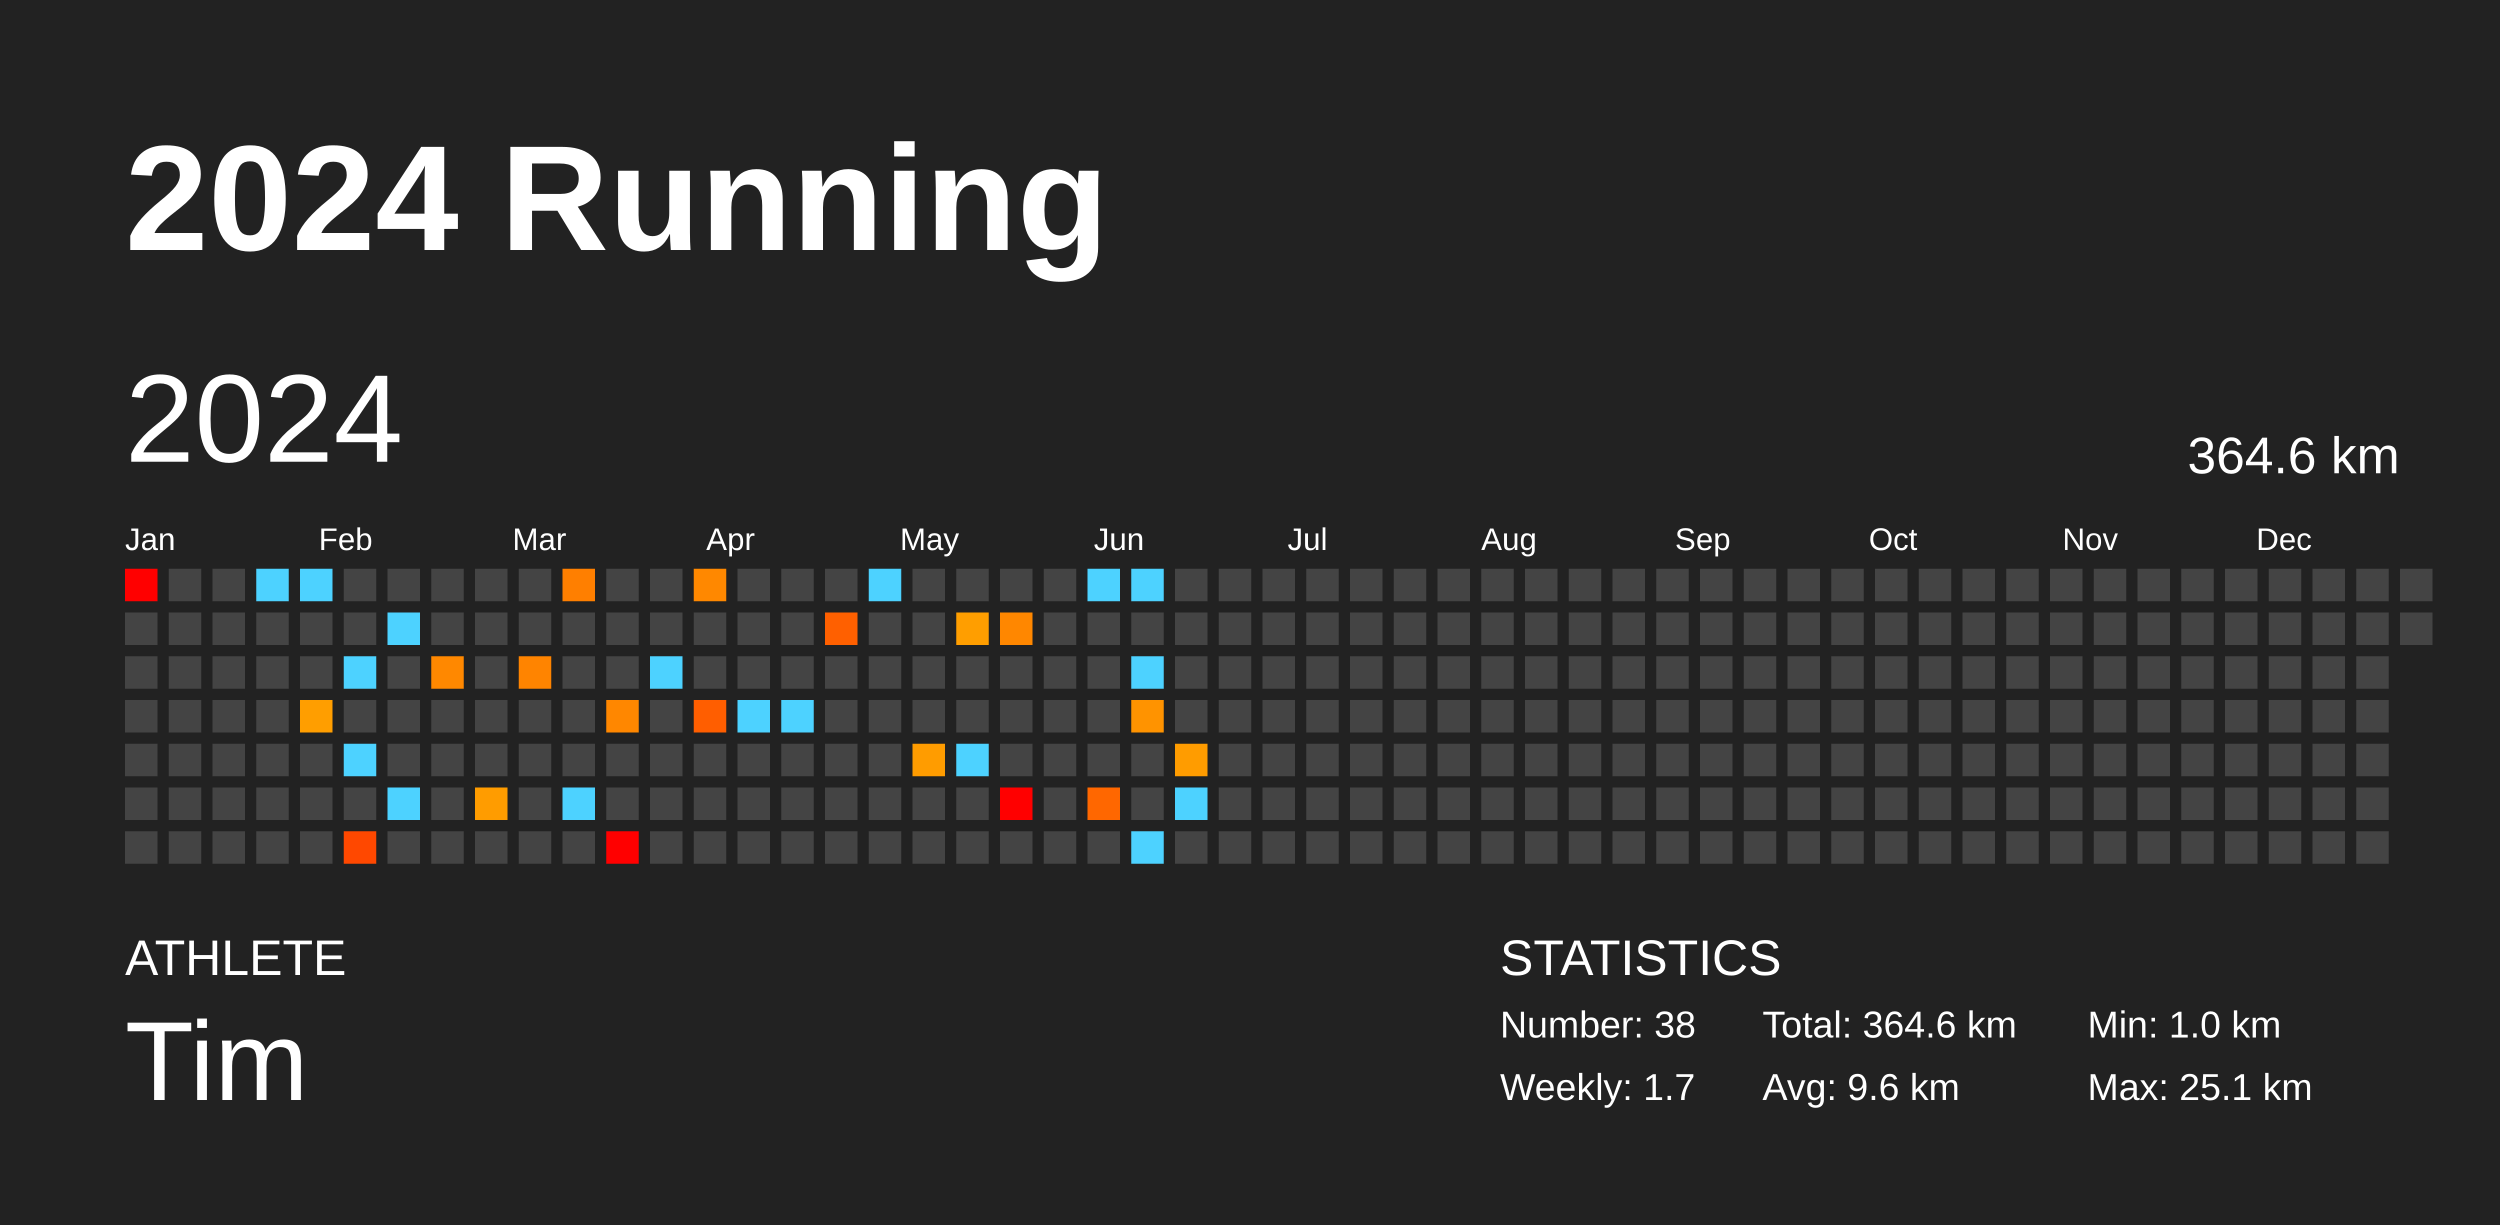
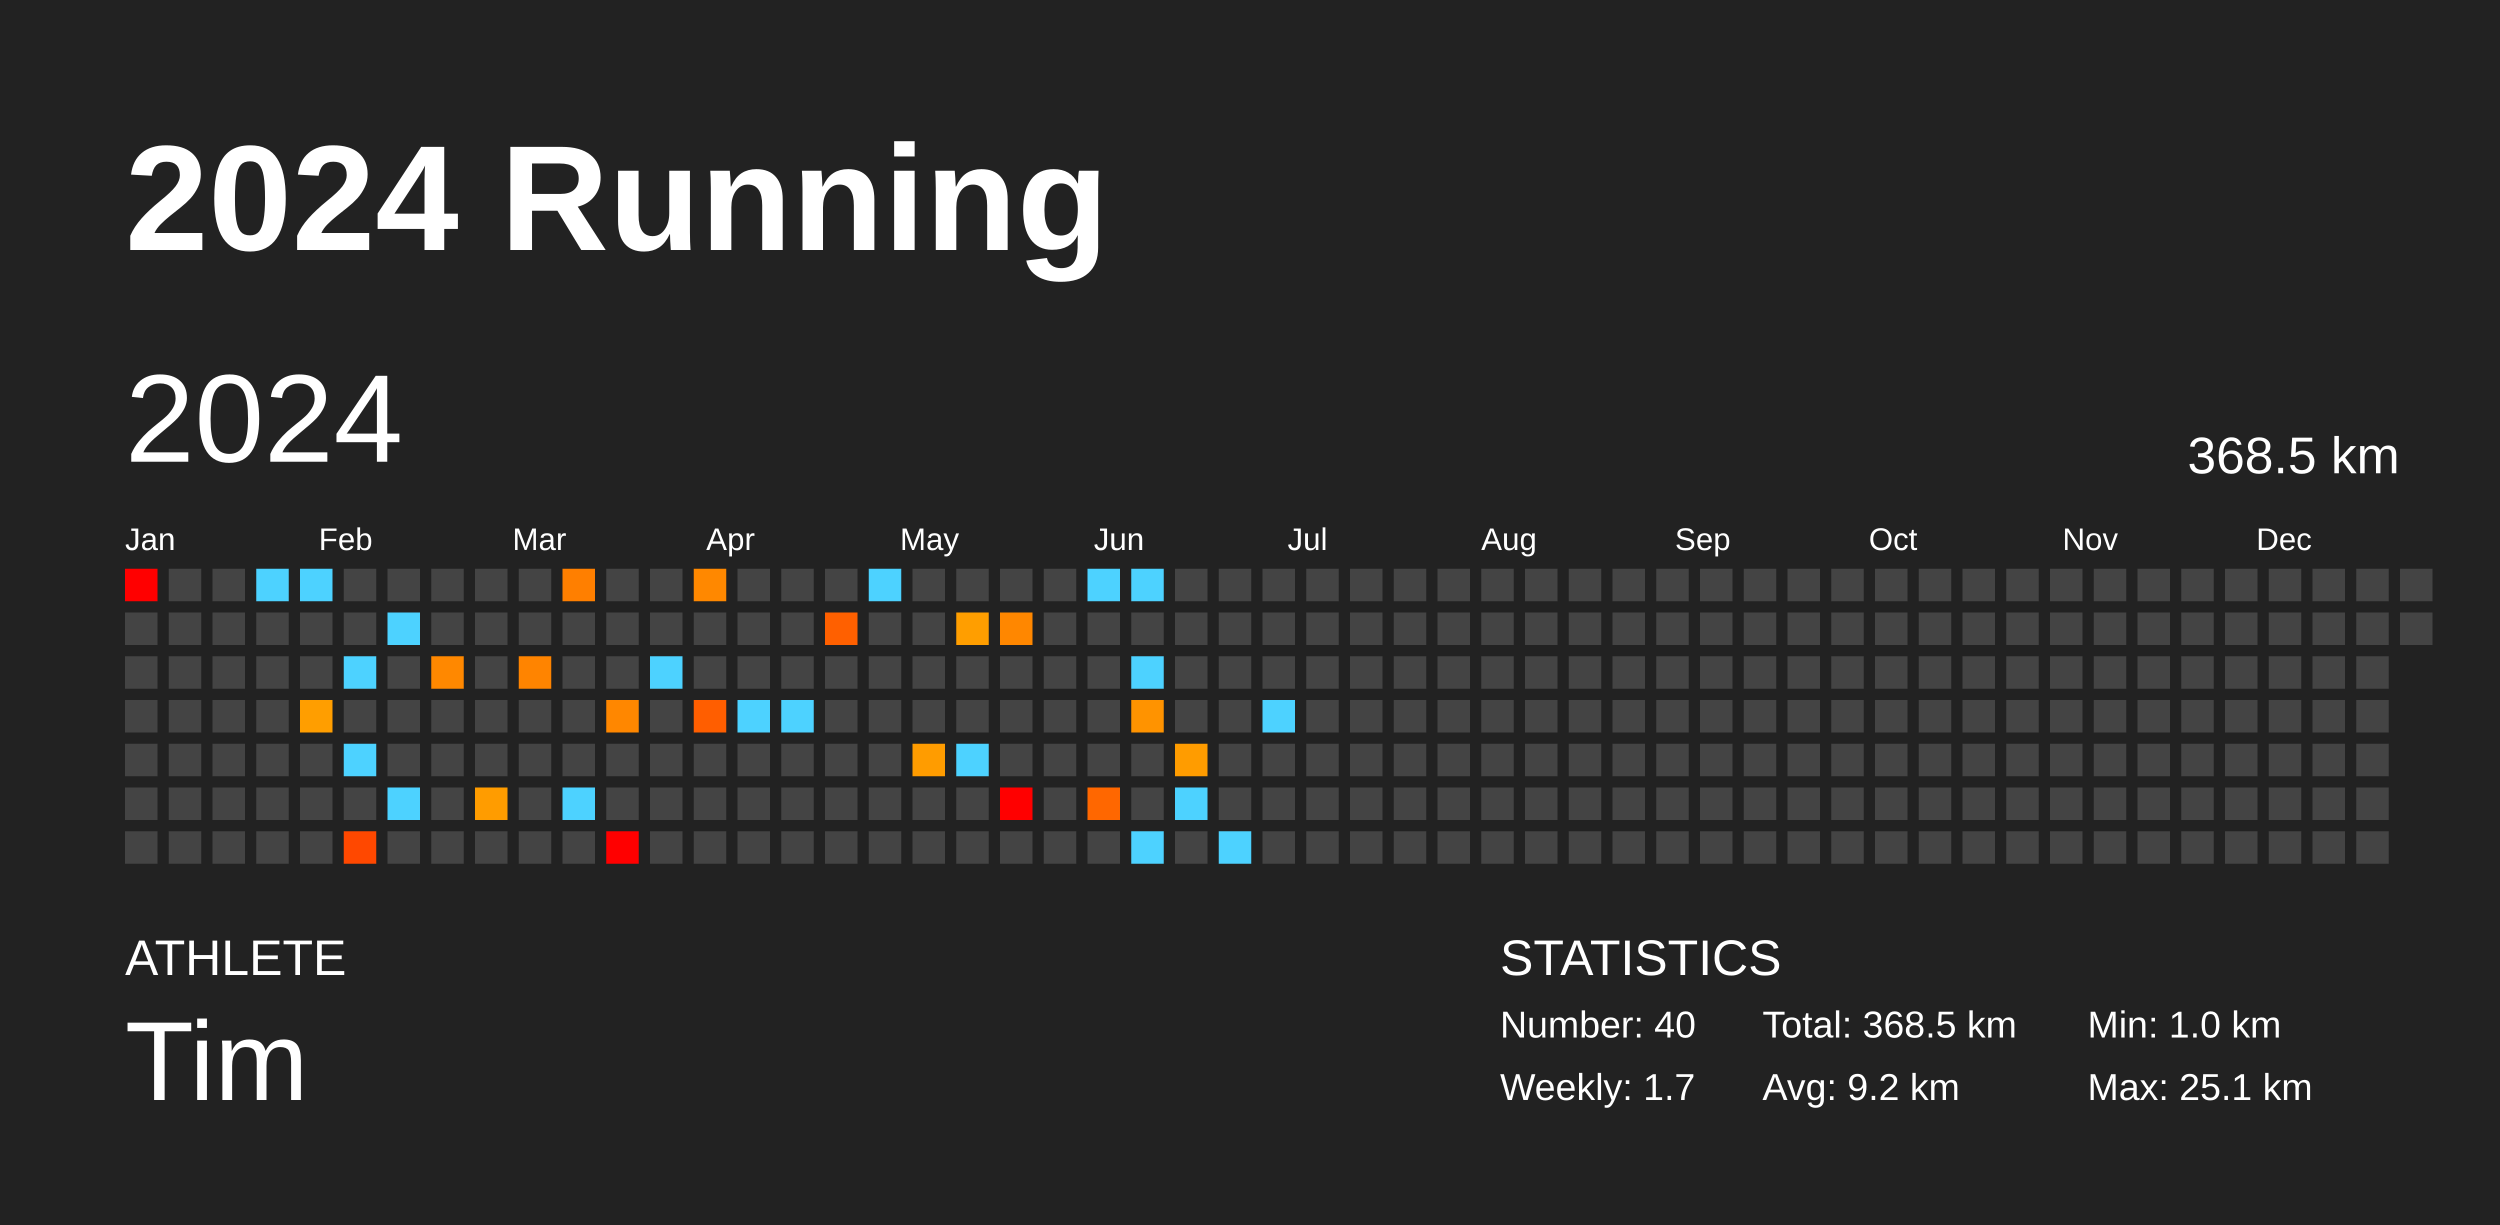
<svg xmlns="http://www.w3.org/2000/svg" baseProfile="full" height="98mm" version="1.1" viewBox="0,0,200,98" width="200mm">
  <defs />
  <rect fill="#222222" height="98" width="200" x="0" y="0" />
  <text fill="#FFFFFF" style="font-size:12px; font-family:Arial; font-weight:bold;" x="10" y="20">2024 Running</text>
  <text fill="#FFFFFF" style="font-size:4px; font-family:Arial" x="10" y="78">ATHLETE</text>
  <text fill="#FFFFFF" style="font-size:9px; font-family:Arial" x="10" y="88">Tim</text>
  <text fill="#FFFFFF" style="font-size:4px; font-family:Arial" x="120" y="78">STATISTICS</text>
-   <text fill="#FFFFFF" style="font-size:3px; font-family:Arial" x="120" y="83">Number: 38</text>
+   <text fill="#FFFFFF" style="font-size:3px; font-family:Arial" x="120" y="83">Number: 40</text>
  <text fill="#FFFFFF" style="font-size:3px; font-family:Arial" x="120" y="88">Weekly: 1.7</text>
-   <text fill="#FFFFFF" style="font-size:3px; font-family:Arial" x="141" y="83">Total: 364.6 km</text>
-   <text fill="#FFFFFF" style="font-size:3px; font-family:Arial" x="141" y="88">Avg: 9.6 km</text>
+   <text fill="#FFFFFF" style="font-size:3px; font-family:Arial" x="141" y="83">Total: 368.5 km</text>
+   <text fill="#FFFFFF" style="font-size:3px; font-family:Arial" x="141" y="88">Avg: 9.2 km</text>
  <text fill="#FFFFFF" style="font-size:3px; font-family:Arial" x="167" y="83">Min: 1.0 km</text>
  <text fill="#FFFFFF" style="font-size:3px; font-family:Arial" x="167" y="88">Max: 25.1 km</text>
  <text dominant-baseline="hanging" fill="#FFFFFF" style="font-size:10.0px; font-family:Arial;" x="10" y="30">2024</text>
-   <text dominant-baseline="hanging" fill="#FFFFFF" style="font-size:4.125px; font-family:Arial;" x="175" y="35">364.6 km</text>
+   <text dominant-baseline="hanging" fill="#FFFFFF" style="font-size:4.125px; font-family:Arial;" x="175" y="35">368.5 km</text>
  <text fill="#FFFFFF" style="font-size:2.5px; font-family:Arial" x="10.0" y="44">Jan</text>
  <text fill="#FFFFFF" style="font-size:2.5px; font-family:Arial" x="25.5" y="44">Feb</text>
  <text fill="#FFFFFF" style="font-size:2.5px; font-family:Arial" x="41.0" y="44">Mar</text>
  <text fill="#FFFFFF" style="font-size:2.5px; font-family:Arial" x="56.5" y="44">Apr</text>
  <text fill="#FFFFFF" style="font-size:2.5px; font-family:Arial" x="72.0" y="44">May</text>
  <text fill="#FFFFFF" style="font-size:2.5px; font-family:Arial" x="87.5" y="44">Jun</text>
  <text fill="#FFFFFF" style="font-size:2.5px; font-family:Arial" x="103.0" y="44">Jul</text>
  <text fill="#FFFFFF" style="font-size:2.5px; font-family:Arial" x="118.5" y="44">Aug</text>
  <text fill="#FFFFFF" style="font-size:2.5px; font-family:Arial" x="134.0" y="44">Sep</text>
  <text fill="#FFFFFF" style="font-size:2.5px; font-family:Arial" x="149.5" y="44">Oct</text>
  <text fill="#FFFFFF" style="font-size:2.5px; font-family:Arial" x="165.0" y="44">Nov</text>
  <text fill="#FFFFFF" style="font-size:2.5px; font-family:Arial" x="180.5" y="44">Dec</text>
  <rect fill="red" height="2.6" width="2.6" x="10.0" y="45.5" />
  <rect fill="#444444" height="2.6" width="2.6" x="10.0" y="49.0" />
  <rect fill="#444444" height="2.6" width="2.6" x="10.0" y="52.5" />
  <rect fill="#444444" height="2.6" width="2.6" x="10.0" y="56.0" />
  <rect fill="#444444" height="2.6" width="2.6" x="10.0" y="59.5" />
  <rect fill="#444444" height="2.6" width="2.6" x="10.0" y="63.0" />
  <rect fill="#444444" height="2.6" width="2.6" x="10.0" y="66.5" />
  <rect fill="#444444" height="2.6" width="2.6" x="13.5" y="45.5" />
  <rect fill="#444444" height="2.6" width="2.6" x="13.5" y="49.0" />
  <rect fill="#444444" height="2.6" width="2.6" x="13.5" y="52.5" />
  <rect fill="#444444" height="2.6" width="2.6" x="13.5" y="56.0" />
  <rect fill="#444444" height="2.6" width="2.6" x="13.5" y="59.5" />
  <rect fill="#444444" height="2.6" width="2.6" x="13.5" y="63.0" />
  <rect fill="#444444" height="2.6" width="2.6" x="13.5" y="66.5" />
  <rect fill="#444444" height="2.6" width="2.6" x="17.0" y="45.5" />
  <rect fill="#444444" height="2.6" width="2.6" x="17.0" y="49.0" />
  <rect fill="#444444" height="2.6" width="2.6" x="17.0" y="52.5" />
  <rect fill="#444444" height="2.6" width="2.6" x="17.0" y="56.0" />
  <rect fill="#444444" height="2.6" width="2.6" x="17.0" y="59.5" />
  <rect fill="#444444" height="2.6" width="2.6" x="17.0" y="63.0" />
  <rect fill="#444444" height="2.6" width="2.6" x="17.0" y="66.5" />
  <rect fill="#4dd2ff" height="2.6" width="2.6" x="20.5" y="45.5" />
  <rect fill="#444444" height="2.6" width="2.6" x="20.5" y="49.0" />
  <rect fill="#444444" height="2.6" width="2.6" x="20.5" y="52.5" />
  <rect fill="#444444" height="2.6" width="2.6" x="20.5" y="56.0" />
  <rect fill="#444444" height="2.6" width="2.6" x="20.5" y="59.5" />
  <rect fill="#444444" height="2.6" width="2.6" x="20.5" y="63.0" />
  <rect fill="#444444" height="2.6" width="2.6" x="20.5" y="66.5" />
  <rect fill="#4dd2ff" height="2.6" width="2.6" x="24.0" y="45.5" />
  <rect fill="#444444" height="2.6" width="2.6" x="24.0" y="49.0" />
  <rect fill="#444444" height="2.6" width="2.6" x="24.0" y="52.5" />
  <rect fill="#ff9e00" height="2.6" width="2.6" x="24.0" y="56.0" />
  <rect fill="#444444" height="2.6" width="2.6" x="24.0" y="59.5" />
  <rect fill="#444444" height="2.6" width="2.6" x="24.0" y="63.0" />
  <rect fill="#444444" height="2.6" width="2.6" x="24.0" y="66.5" />
  <rect fill="#444444" height="2.6" width="2.6" x="27.5" y="45.5" />
  <rect fill="#444444" height="2.6" width="2.6" x="27.5" y="49.0" />
  <rect fill="#4dd2ff" height="2.6" width="2.6" x="27.5" y="52.5" />
  <rect fill="#444444" height="2.6" width="2.6" x="27.5" y="56.0" />
  <rect fill="#4dd2ff" height="2.6" width="2.6" x="27.5" y="59.5" />
  <rect fill="#444444" height="2.6" width="2.6" x="27.5" y="63.0" />
  <rect fill="#ff4800" height="2.6" width="2.6" x="27.5" y="66.5" />
  <rect fill="#444444" height="2.6" width="2.6" x="31.0" y="45.5" />
  <rect fill="#4dd2ff" height="2.6" width="2.6" x="31.0" y="49.0" />
  <rect fill="#444444" height="2.6" width="2.6" x="31.0" y="52.5" />
  <rect fill="#444444" height="2.6" width="2.6" x="31.0" y="56.0" />
  <rect fill="#444444" height="2.6" width="2.6" x="31.0" y="59.5" />
  <rect fill="#4dd2ff" height="2.6" width="2.6" x="31.0" y="63.0" />
  <rect fill="#444444" height="2.6" width="2.6" x="31.0" y="66.5" />
  <rect fill="#444444" height="2.6" width="2.6" x="34.5" y="45.5" />
  <rect fill="#444444" height="2.6" width="2.6" x="34.5" y="49.0" />
  <rect fill="#ff8800" height="2.6" width="2.6" x="34.5" y="52.5" />
  <rect fill="#444444" height="2.6" width="2.6" x="34.5" y="56.0" />
  <rect fill="#444444" height="2.6" width="2.6" x="34.5" y="59.5" />
  <rect fill="#444444" height="2.6" width="2.6" x="34.5" y="63.0" />
  <rect fill="#444444" height="2.6" width="2.6" x="34.5" y="66.5" />
  <rect fill="#444444" height="2.6" width="2.6" x="38.0" y="45.5" />
  <rect fill="#444444" height="2.6" width="2.6" x="38.0" y="49.0" />
  <rect fill="#444444" height="2.6" width="2.6" x="38.0" y="52.5" />
  <rect fill="#444444" height="2.6" width="2.6" x="38.0" y="56.0" />
  <rect fill="#444444" height="2.6" width="2.6" x="38.0" y="59.5" />
  <rect fill="#ff9c00" height="2.6" width="2.6" x="38.0" y="63.0" />
  <rect fill="#444444" height="2.6" width="2.6" x="38.0" y="66.5" />
  <rect fill="#444444" height="2.6" width="2.6" x="41.5" y="45.5" />
  <rect fill="#444444" height="2.6" width="2.6" x="41.5" y="49.0" />
  <rect fill="#ff8400" height="2.6" width="2.6" x="41.5" y="52.5" />
  <rect fill="#444444" height="2.6" width="2.6" x="41.5" y="56.0" />
  <rect fill="#444444" height="2.6" width="2.6" x="41.5" y="59.5" />
  <rect fill="#444444" height="2.6" width="2.6" x="41.5" y="63.0" />
  <rect fill="#444444" height="2.6" width="2.6" x="41.5" y="66.5" />
  <rect fill="#ff7f00" height="2.6" width="2.6" x="45.0" y="45.5" />
  <rect fill="#444444" height="2.6" width="2.6" x="45.0" y="49.0" />
  <rect fill="#444444" height="2.6" width="2.6" x="45.0" y="52.5" />
  <rect fill="#444444" height="2.6" width="2.6" x="45.0" y="56.0" />
  <rect fill="#444444" height="2.6" width="2.6" x="45.0" y="59.5" />
  <rect fill="#4dd2ff" height="2.6" width="2.6" x="45.0" y="63.0" />
  <rect fill="#444444" height="2.6" width="2.6" x="45.0" y="66.5" />
  <rect fill="#444444" height="2.6" width="2.6" x="48.5" y="45.5" />
  <rect fill="#444444" height="2.6" width="2.6" x="48.5" y="49.0" />
  <rect fill="#444444" height="2.6" width="2.6" x="48.5" y="52.5" />
  <rect fill="#ff8700" height="2.6" width="2.6" x="48.5" y="56.0" />
  <rect fill="#444444" height="2.6" width="2.6" x="48.5" y="59.5" />
  <rect fill="#444444" height="2.6" width="2.6" x="48.5" y="63.0" />
  <rect fill="red" height="2.6" width="2.6" x="48.5" y="66.5" />
  <rect fill="#444444" height="2.6" width="2.6" x="52.0" y="45.5" />
  <rect fill="#444444" height="2.6" width="2.6" x="52.0" y="49.0" />
  <rect fill="#4dd2ff" height="2.6" width="2.6" x="52.0" y="52.5" />
  <rect fill="#444444" height="2.6" width="2.6" x="52.0" y="56.0" />
  <rect fill="#444444" height="2.6" width="2.6" x="52.0" y="59.5" />
  <rect fill="#444444" height="2.6" width="2.6" x="52.0" y="63.0" />
  <rect fill="#444444" height="2.6" width="2.6" x="52.0" y="66.5" />
  <rect fill="#ff8800" height="2.6" width="2.6" x="55.5" y="45.5" />
  <rect fill="#444444" height="2.6" width="2.6" x="55.5" y="49.0" />
  <rect fill="#444444" height="2.6" width="2.6" x="55.5" y="52.5" />
  <rect fill="#ff5e00" height="2.6" width="2.6" x="55.5" y="56.0" />
  <rect fill="#444444" height="2.6" width="2.6" x="55.5" y="59.5" />
  <rect fill="#444444" height="2.6" width="2.6" x="55.5" y="63.0" />
  <rect fill="#444444" height="2.6" width="2.6" x="55.5" y="66.5" />
  <rect fill="#444444" height="2.6" width="2.6" x="59.0" y="45.5" />
  <rect fill="#444444" height="2.6" width="2.6" x="59.0" y="49.0" />
  <rect fill="#444444" height="2.6" width="2.6" x="59.0" y="52.5" />
  <rect fill="#4dd2ff" height="2.6" width="2.6" x="59.0" y="56.0" />
  <rect fill="#444444" height="2.6" width="2.6" x="59.0" y="59.5" />
  <rect fill="#444444" height="2.6" width="2.6" x="59.0" y="63.0" />
  <rect fill="#444444" height="2.6" width="2.6" x="59.0" y="66.5" />
  <rect fill="#444444" height="2.6" width="2.6" x="62.5" y="45.5" />
  <rect fill="#444444" height="2.6" width="2.6" x="62.5" y="49.0" />
  <rect fill="#444444" height="2.6" width="2.6" x="62.5" y="52.5" />
  <rect fill="#4dd2ff" height="2.6" width="2.6" x="62.5" y="56.0" />
  <rect fill="#444444" height="2.6" width="2.6" x="62.5" y="59.5" />
  <rect fill="#444444" height="2.6" width="2.6" x="62.5" y="63.0" />
  <rect fill="#444444" height="2.6" width="2.6" x="62.5" y="66.5" />
  <rect fill="#444444" height="2.6" width="2.6" x="66.0" y="45.5" />
  <rect fill="#ff6000" height="2.6" width="2.6" x="66.0" y="49.0" />
  <rect fill="#444444" height="2.6" width="2.6" x="66.0" y="52.5" />
  <rect fill="#444444" height="2.6" width="2.6" x="66.0" y="56.0" />
  <rect fill="#444444" height="2.6" width="2.6" x="66.0" y="59.5" />
  <rect fill="#444444" height="2.6" width="2.6" x="66.0" y="63.0" />
  <rect fill="#444444" height="2.6" width="2.6" x="66.0" y="66.5" />
  <rect fill="#4dd2ff" height="2.6" width="2.6" x="69.5" y="45.5" />
  <rect fill="#444444" height="2.6" width="2.6" x="69.5" y="49.0" />
  <rect fill="#444444" height="2.6" width="2.6" x="69.5" y="52.5" />
  <rect fill="#444444" height="2.6" width="2.6" x="69.5" y="56.0" />
  <rect fill="#444444" height="2.6" width="2.6" x="69.5" y="59.5" />
  <rect fill="#444444" height="2.6" width="2.6" x="69.5" y="63.0" />
  <rect fill="#444444" height="2.6" width="2.6" x="69.5" y="66.5" />
  <rect fill="#444444" height="2.6" width="2.6" x="73.0" y="45.5" />
  <rect fill="#444444" height="2.6" width="2.6" x="73.0" y="49.0" />
  <rect fill="#444444" height="2.6" width="2.6" x="73.0" y="52.5" />
  <rect fill="#444444" height="2.6" width="2.6" x="73.0" y="56.0" />
  <rect fill="#ff9c00" height="2.6" width="2.6" x="73.0" y="59.5" />
  <rect fill="#444444" height="2.6" width="2.6" x="73.0" y="63.0" />
  <rect fill="#444444" height="2.6" width="2.6" x="73.0" y="66.5" />
  <rect fill="#444444" height="2.6" width="2.6" x="76.5" y="45.5" />
  <rect fill="#ff9e00" height="2.6" width="2.6" x="76.5" y="49.0" />
  <rect fill="#444444" height="2.6" width="2.6" x="76.5" y="52.5" />
  <rect fill="#444444" height="2.6" width="2.6" x="76.5" y="56.0" />
  <rect fill="#4dd2ff" height="2.6" width="2.6" x="76.5" y="59.5" />
  <rect fill="#444444" height="2.6" width="2.6" x="76.5" y="63.0" />
  <rect fill="#444444" height="2.6" width="2.6" x="76.5" y="66.5" />
  <rect fill="#444444" height="2.6" width="2.6" x="80.0" y="45.5" />
  <rect fill="#ff8700" height="2.6" width="2.6" x="80.0" y="49.0" />
  <rect fill="#444444" height="2.6" width="2.6" x="80.0" y="52.5" />
  <rect fill="#444444" height="2.6" width="2.6" x="80.0" y="56.0" />
  <rect fill="#444444" height="2.6" width="2.6" x="80.0" y="59.5" />
  <rect fill="red" height="2.6" width="2.6" x="80.0" y="63.0" />
  <rect fill="#444444" height="2.6" width="2.6" x="80.0" y="66.5" />
  <rect fill="#444444" height="2.6" width="2.6" x="83.5" y="45.5" />
  <rect fill="#444444" height="2.6" width="2.6" x="83.5" y="49.0" />
  <rect fill="#444444" height="2.6" width="2.6" x="83.5" y="52.5" />
  <rect fill="#444444" height="2.6" width="2.6" x="83.5" y="56.0" />
  <rect fill="#444444" height="2.6" width="2.6" x="83.5" y="59.5" />
  <rect fill="#444444" height="2.6" width="2.6" x="83.5" y="63.0" />
  <rect fill="#444444" height="2.6" width="2.6" x="83.5" y="66.5" />
  <rect fill="#4dd2ff" height="2.6" width="2.6" x="87.0" y="45.5" />
  <rect fill="#444444" height="2.6" width="2.6" x="87.0" y="49.0" />
  <rect fill="#444444" height="2.6" width="2.6" x="87.0" y="52.5" />
  <rect fill="#444444" height="2.6" width="2.6" x="87.0" y="56.0" />
  <rect fill="#444444" height="2.6" width="2.6" x="87.0" y="59.5" />
  <rect fill="#ff6700" height="2.6" width="2.6" x="87.0" y="63.0" />
  <rect fill="#444444" height="2.6" width="2.6" x="87.0" y="66.5" />
  <rect fill="#4dd2ff" height="2.6" width="2.6" x="90.5" y="45.5" />
  <rect fill="#444444" height="2.6" width="2.6" x="90.5" y="49.0" />
  <rect fill="#4dd2ff" height="2.6" width="2.6" x="90.5" y="52.5" />
  <rect fill="#ff9300" height="2.6" width="2.6" x="90.5" y="56.0" />
  <rect fill="#444444" height="2.6" width="2.6" x="90.5" y="59.5" />
  <rect fill="#444444" height="2.6" width="2.6" x="90.5" y="63.0" />
  <rect fill="#4dd2ff" height="2.6" width="2.6" x="90.5" y="66.5" />
  <rect fill="#444444" height="2.6" width="2.6" x="94.0" y="45.5" />
  <rect fill="#444444" height="2.6" width="2.6" x="94.0" y="49.0" />
  <rect fill="#444444" height="2.6" width="2.6" x="94.0" y="52.5" />
  <rect fill="#444444" height="2.6" width="2.6" x="94.0" y="56.0" />
  <rect fill="#ff9c00" height="2.6" width="2.6" x="94.0" y="59.5" />
  <rect fill="#4dd2ff" height="2.6" width="2.6" x="94.0" y="63.0" />
  <rect fill="#444444" height="2.6" width="2.6" x="94.0" y="66.5" />
  <rect fill="#444444" height="2.6" width="2.6" x="97.5" y="45.5" />
  <rect fill="#444444" height="2.6" width="2.6" x="97.5" y="49.0" />
  <rect fill="#444444" height="2.6" width="2.6" x="97.5" y="52.5" />
  <rect fill="#444444" height="2.6" width="2.6" x="97.5" y="56.0" />
  <rect fill="#444444" height="2.6" width="2.6" x="97.5" y="59.5" />
  <rect fill="#444444" height="2.6" width="2.6" x="97.5" y="63.0" />
-   <rect fill="#444444" height="2.6" width="2.6" x="97.5" y="66.5" />
+   <rect fill="#4dd2ff" height="2.6" width="2.6" x="97.5" y="66.5" />
  <rect fill="#444444" height="2.6" width="2.6" x="101.0" y="45.5" />
  <rect fill="#444444" height="2.6" width="2.6" x="101.0" y="49.0" />
  <rect fill="#444444" height="2.6" width="2.6" x="101.0" y="52.5" />
-   <rect fill="#444444" height="2.6" width="2.6" x="101.0" y="56.0" />
+   <rect fill="#4dd2ff" height="2.6" width="2.6" x="101.0" y="56.0" />
  <rect fill="#444444" height="2.6" width="2.6" x="101.0" y="59.5" />
  <rect fill="#444444" height="2.6" width="2.6" x="101.0" y="63.0" />
  <rect fill="#444444" height="2.6" width="2.6" x="101.0" y="66.5" />
  <rect fill="#444444" height="2.6" width="2.6" x="104.5" y="45.5" />
  <rect fill="#444444" height="2.6" width="2.6" x="104.5" y="49.0" />
  <rect fill="#444444" height="2.6" width="2.6" x="104.5" y="52.5" />
  <rect fill="#444444" height="2.6" width="2.6" x="104.5" y="56.0" />
  <rect fill="#444444" height="2.6" width="2.6" x="104.5" y="59.5" />
  <rect fill="#444444" height="2.6" width="2.6" x="104.5" y="63.0" />
  <rect fill="#444444" height="2.6" width="2.6" x="104.5" y="66.5" />
  <rect fill="#444444" height="2.6" width="2.6" x="108.0" y="45.5" />
  <rect fill="#444444" height="2.6" width="2.6" x="108.0" y="49.0" />
  <rect fill="#444444" height="2.6" width="2.6" x="108.0" y="52.5" />
  <rect fill="#444444" height="2.6" width="2.6" x="108.0" y="56.0" />
  <rect fill="#444444" height="2.6" width="2.6" x="108.0" y="59.5" />
  <rect fill="#444444" height="2.6" width="2.6" x="108.0" y="63.0" />
  <rect fill="#444444" height="2.6" width="2.6" x="108.0" y="66.5" />
  <rect fill="#444444" height="2.6" width="2.6" x="111.5" y="45.5" />
  <rect fill="#444444" height="2.6" width="2.6" x="111.5" y="49.0" />
  <rect fill="#444444" height="2.6" width="2.6" x="111.5" y="52.5" />
  <rect fill="#444444" height="2.6" width="2.6" x="111.5" y="56.0" />
  <rect fill="#444444" height="2.6" width="2.6" x="111.5" y="59.5" />
  <rect fill="#444444" height="2.6" width="2.6" x="111.5" y="63.0" />
  <rect fill="#444444" height="2.6" width="2.6" x="111.5" y="66.5" />
  <rect fill="#444444" height="2.6" width="2.6" x="115.0" y="45.5" />
  <rect fill="#444444" height="2.6" width="2.6" x="115.0" y="49.0" />
  <rect fill="#444444" height="2.6" width="2.6" x="115.0" y="52.5" />
  <rect fill="#444444" height="2.6" width="2.6" x="115.0" y="56.0" />
  <rect fill="#444444" height="2.6" width="2.6" x="115.0" y="59.5" />
  <rect fill="#444444" height="2.6" width="2.6" x="115.0" y="63.0" />
  <rect fill="#444444" height="2.6" width="2.6" x="115.0" y="66.5" />
  <rect fill="#444444" height="2.6" width="2.6" x="118.5" y="45.5" />
  <rect fill="#444444" height="2.6" width="2.6" x="118.5" y="49.0" />
  <rect fill="#444444" height="2.6" width="2.6" x="118.5" y="52.5" />
  <rect fill="#444444" height="2.6" width="2.6" x="118.5" y="56.0" />
  <rect fill="#444444" height="2.6" width="2.6" x="118.5" y="59.5" />
  <rect fill="#444444" height="2.6" width="2.6" x="118.5" y="63.0" />
  <rect fill="#444444" height="2.6" width="2.6" x="118.5" y="66.5" />
  <rect fill="#444444" height="2.6" width="2.6" x="122.0" y="45.5" />
  <rect fill="#444444" height="2.6" width="2.6" x="122.0" y="49.0" />
  <rect fill="#444444" height="2.6" width="2.6" x="122.0" y="52.5" />
  <rect fill="#444444" height="2.6" width="2.6" x="122.0" y="56.0" />
  <rect fill="#444444" height="2.6" width="2.6" x="122.0" y="59.5" />
  <rect fill="#444444" height="2.6" width="2.6" x="122.0" y="63.0" />
  <rect fill="#444444" height="2.6" width="2.6" x="122.0" y="66.5" />
  <rect fill="#444444" height="2.6" width="2.6" x="125.5" y="45.5" />
  <rect fill="#444444" height="2.6" width="2.6" x="125.5" y="49.0" />
  <rect fill="#444444" height="2.6" width="2.6" x="125.5" y="52.5" />
  <rect fill="#444444" height="2.6" width="2.6" x="125.5" y="56.0" />
  <rect fill="#444444" height="2.6" width="2.6" x="125.5" y="59.5" />
  <rect fill="#444444" height="2.6" width="2.6" x="125.5" y="63.0" />
  <rect fill="#444444" height="2.6" width="2.6" x="125.5" y="66.5" />
  <rect fill="#444444" height="2.6" width="2.6" x="129.0" y="45.5" />
  <rect fill="#444444" height="2.6" width="2.6" x="129.0" y="49.0" />
  <rect fill="#444444" height="2.6" width="2.6" x="129.0" y="52.5" />
  <rect fill="#444444" height="2.6" width="2.6" x="129.0" y="56.0" />
  <rect fill="#444444" height="2.6" width="2.6" x="129.0" y="59.5" />
  <rect fill="#444444" height="2.6" width="2.6" x="129.0" y="63.0" />
  <rect fill="#444444" height="2.6" width="2.6" x="129.0" y="66.5" />
  <rect fill="#444444" height="2.6" width="2.6" x="132.5" y="45.5" />
  <rect fill="#444444" height="2.6" width="2.6" x="132.5" y="49.0" />
  <rect fill="#444444" height="2.6" width="2.6" x="132.5" y="52.5" />
  <rect fill="#444444" height="2.6" width="2.6" x="132.5" y="56.0" />
  <rect fill="#444444" height="2.6" width="2.6" x="132.5" y="59.5" />
  <rect fill="#444444" height="2.6" width="2.6" x="132.5" y="63.0" />
  <rect fill="#444444" height="2.6" width="2.6" x="132.5" y="66.5" />
  <rect fill="#444444" height="2.6" width="2.6" x="136.0" y="45.5" />
  <rect fill="#444444" height="2.6" width="2.6" x="136.0" y="49.0" />
  <rect fill="#444444" height="2.6" width="2.6" x="136.0" y="52.5" />
  <rect fill="#444444" height="2.6" width="2.6" x="136.0" y="56.0" />
  <rect fill="#444444" height="2.6" width="2.6" x="136.0" y="59.5" />
  <rect fill="#444444" height="2.6" width="2.6" x="136.0" y="63.0" />
  <rect fill="#444444" height="2.6" width="2.6" x="136.0" y="66.5" />
  <rect fill="#444444" height="2.6" width="2.6" x="139.5" y="45.5" />
  <rect fill="#444444" height="2.6" width="2.6" x="139.5" y="49.0" />
  <rect fill="#444444" height="2.6" width="2.6" x="139.5" y="52.5" />
  <rect fill="#444444" height="2.6" width="2.6" x="139.5" y="56.0" />
  <rect fill="#444444" height="2.6" width="2.6" x="139.5" y="59.5" />
  <rect fill="#444444" height="2.6" width="2.6" x="139.5" y="63.0" />
  <rect fill="#444444" height="2.6" width="2.6" x="139.5" y="66.5" />
  <rect fill="#444444" height="2.6" width="2.6" x="143.0" y="45.5" />
  <rect fill="#444444" height="2.6" width="2.6" x="143.0" y="49.0" />
  <rect fill="#444444" height="2.6" width="2.6" x="143.0" y="52.5" />
  <rect fill="#444444" height="2.6" width="2.6" x="143.0" y="56.0" />
  <rect fill="#444444" height="2.6" width="2.6" x="143.0" y="59.5" />
  <rect fill="#444444" height="2.6" width="2.6" x="143.0" y="63.0" />
  <rect fill="#444444" height="2.6" width="2.6" x="143.0" y="66.5" />
  <rect fill="#444444" height="2.6" width="2.6" x="146.5" y="45.5" />
  <rect fill="#444444" height="2.6" width="2.6" x="146.5" y="49.0" />
  <rect fill="#444444" height="2.6" width="2.6" x="146.5" y="52.5" />
  <rect fill="#444444" height="2.6" width="2.6" x="146.5" y="56.0" />
  <rect fill="#444444" height="2.6" width="2.6" x="146.5" y="59.5" />
  <rect fill="#444444" height="2.6" width="2.6" x="146.5" y="63.0" />
  <rect fill="#444444" height="2.6" width="2.6" x="146.5" y="66.5" />
  <rect fill="#444444" height="2.6" width="2.6" x="150.0" y="45.5" />
  <rect fill="#444444" height="2.6" width="2.6" x="150.0" y="49.0" />
  <rect fill="#444444" height="2.6" width="2.6" x="150.0" y="52.5" />
  <rect fill="#444444" height="2.6" width="2.6" x="150.0" y="56.0" />
  <rect fill="#444444" height="2.6" width="2.6" x="150.0" y="59.5" />
  <rect fill="#444444" height="2.6" width="2.6" x="150.0" y="63.0" />
  <rect fill="#444444" height="2.6" width="2.6" x="150.0" y="66.5" />
  <rect fill="#444444" height="2.6" width="2.6" x="153.5" y="45.5" />
  <rect fill="#444444" height="2.6" width="2.6" x="153.5" y="49.0" />
  <rect fill="#444444" height="2.6" width="2.6" x="153.5" y="52.5" />
  <rect fill="#444444" height="2.6" width="2.6" x="153.5" y="56.0" />
  <rect fill="#444444" height="2.6" width="2.6" x="153.5" y="59.5" />
  <rect fill="#444444" height="2.6" width="2.6" x="153.5" y="63.0" />
  <rect fill="#444444" height="2.6" width="2.6" x="153.5" y="66.5" />
  <rect fill="#444444" height="2.6" width="2.6" x="157.0" y="45.5" />
  <rect fill="#444444" height="2.6" width="2.6" x="157.0" y="49.0" />
  <rect fill="#444444" height="2.6" width="2.6" x="157.0" y="52.5" />
  <rect fill="#444444" height="2.6" width="2.6" x="157.0" y="56.0" />
  <rect fill="#444444" height="2.6" width="2.6" x="157.0" y="59.5" />
  <rect fill="#444444" height="2.6" width="2.6" x="157.0" y="63.0" />
  <rect fill="#444444" height="2.6" width="2.6" x="157.0" y="66.5" />
  <rect fill="#444444" height="2.6" width="2.6" x="160.5" y="45.5" />
  <rect fill="#444444" height="2.6" width="2.6" x="160.5" y="49.0" />
  <rect fill="#444444" height="2.6" width="2.6" x="160.5" y="52.5" />
  <rect fill="#444444" height="2.6" width="2.6" x="160.5" y="56.0" />
  <rect fill="#444444" height="2.6" width="2.6" x="160.5" y="59.5" />
  <rect fill="#444444" height="2.6" width="2.6" x="160.5" y="63.0" />
  <rect fill="#444444" height="2.6" width="2.6" x="160.5" y="66.5" />
  <rect fill="#444444" height="2.6" width="2.6" x="164.0" y="45.5" />
  <rect fill="#444444" height="2.6" width="2.6" x="164.0" y="49.0" />
  <rect fill="#444444" height="2.6" width="2.6" x="164.0" y="52.5" />
  <rect fill="#444444" height="2.6" width="2.6" x="164.0" y="56.0" />
  <rect fill="#444444" height="2.6" width="2.6" x="164.0" y="59.5" />
  <rect fill="#444444" height="2.6" width="2.6" x="164.0" y="63.0" />
  <rect fill="#444444" height="2.6" width="2.6" x="164.0" y="66.5" />
  <rect fill="#444444" height="2.6" width="2.6" x="167.5" y="45.5" />
  <rect fill="#444444" height="2.6" width="2.6" x="167.5" y="49.0" />
  <rect fill="#444444" height="2.6" width="2.6" x="167.5" y="52.5" />
  <rect fill="#444444" height="2.6" width="2.6" x="167.5" y="56.0" />
  <rect fill="#444444" height="2.6" width="2.6" x="167.5" y="59.5" />
  <rect fill="#444444" height="2.6" width="2.6" x="167.5" y="63.0" />
  <rect fill="#444444" height="2.6" width="2.6" x="167.5" y="66.5" />
  <rect fill="#444444" height="2.6" width="2.6" x="171.0" y="45.5" />
  <rect fill="#444444" height="2.6" width="2.6" x="171.0" y="49.0" />
  <rect fill="#444444" height="2.6" width="2.6" x="171.0" y="52.5" />
  <rect fill="#444444" height="2.6" width="2.6" x="171.0" y="56.0" />
  <rect fill="#444444" height="2.6" width="2.6" x="171.0" y="59.5" />
  <rect fill="#444444" height="2.6" width="2.6" x="171.0" y="63.0" />
  <rect fill="#444444" height="2.6" width="2.6" x="171.0" y="66.5" />
  <rect fill="#444444" height="2.6" width="2.6" x="174.5" y="45.5" />
  <rect fill="#444444" height="2.6" width="2.6" x="174.5" y="49.0" />
  <rect fill="#444444" height="2.6" width="2.6" x="174.5" y="52.5" />
  <rect fill="#444444" height="2.6" width="2.6" x="174.5" y="56.0" />
  <rect fill="#444444" height="2.6" width="2.6" x="174.5" y="59.5" />
  <rect fill="#444444" height="2.6" width="2.6" x="174.5" y="63.0" />
  <rect fill="#444444" height="2.6" width="2.6" x="174.5" y="66.5" />
  <rect fill="#444444" height="2.6" width="2.6" x="178.0" y="45.5" />
  <rect fill="#444444" height="2.6" width="2.6" x="178.0" y="49.0" />
  <rect fill="#444444" height="2.6" width="2.6" x="178.0" y="52.5" />
  <rect fill="#444444" height="2.6" width="2.6" x="178.0" y="56.0" />
  <rect fill="#444444" height="2.6" width="2.6" x="178.0" y="59.5" />
  <rect fill="#444444" height="2.6" width="2.6" x="178.0" y="63.0" />
  <rect fill="#444444" height="2.6" width="2.6" x="178.0" y="66.5" />
  <rect fill="#444444" height="2.6" width="2.6" x="181.5" y="45.5" />
  <rect fill="#444444" height="2.6" width="2.6" x="181.5" y="49.0" />
  <rect fill="#444444" height="2.6" width="2.6" x="181.5" y="52.5" />
  <rect fill="#444444" height="2.6" width="2.6" x="181.5" y="56.0" />
  <rect fill="#444444" height="2.6" width="2.6" x="181.5" y="59.5" />
  <rect fill="#444444" height="2.6" width="2.6" x="181.5" y="63.0" />
  <rect fill="#444444" height="2.6" width="2.6" x="181.5" y="66.5" />
  <rect fill="#444444" height="2.6" width="2.6" x="185.0" y="45.5" />
  <rect fill="#444444" height="2.6" width="2.6" x="185.0" y="49.0" />
  <rect fill="#444444" height="2.6" width="2.6" x="185.0" y="52.5" />
  <rect fill="#444444" height="2.6" width="2.6" x="185.0" y="56.0" />
  <rect fill="#444444" height="2.6" width="2.6" x="185.0" y="59.5" />
  <rect fill="#444444" height="2.6" width="2.6" x="185.0" y="63.0" />
  <rect fill="#444444" height="2.6" width="2.6" x="185.0" y="66.5" />
  <rect fill="#444444" height="2.6" width="2.6" x="188.5" y="45.5" />
  <rect fill="#444444" height="2.6" width="2.6" x="188.5" y="49.0" />
  <rect fill="#444444" height="2.6" width="2.6" x="188.5" y="52.5" />
  <rect fill="#444444" height="2.6" width="2.6" x="188.5" y="56.0" />
  <rect fill="#444444" height="2.6" width="2.6" x="188.5" y="59.5" />
  <rect fill="#444444" height="2.6" width="2.6" x="188.5" y="63.0" />
  <rect fill="#444444" height="2.6" width="2.6" x="188.5" y="66.5" />
  <rect fill="#444444" height="2.6" width="2.6" x="192.0" y="45.5" />
  <rect fill="#444444" height="2.6" width="2.6" x="192.0" y="49.0" />
</svg>
